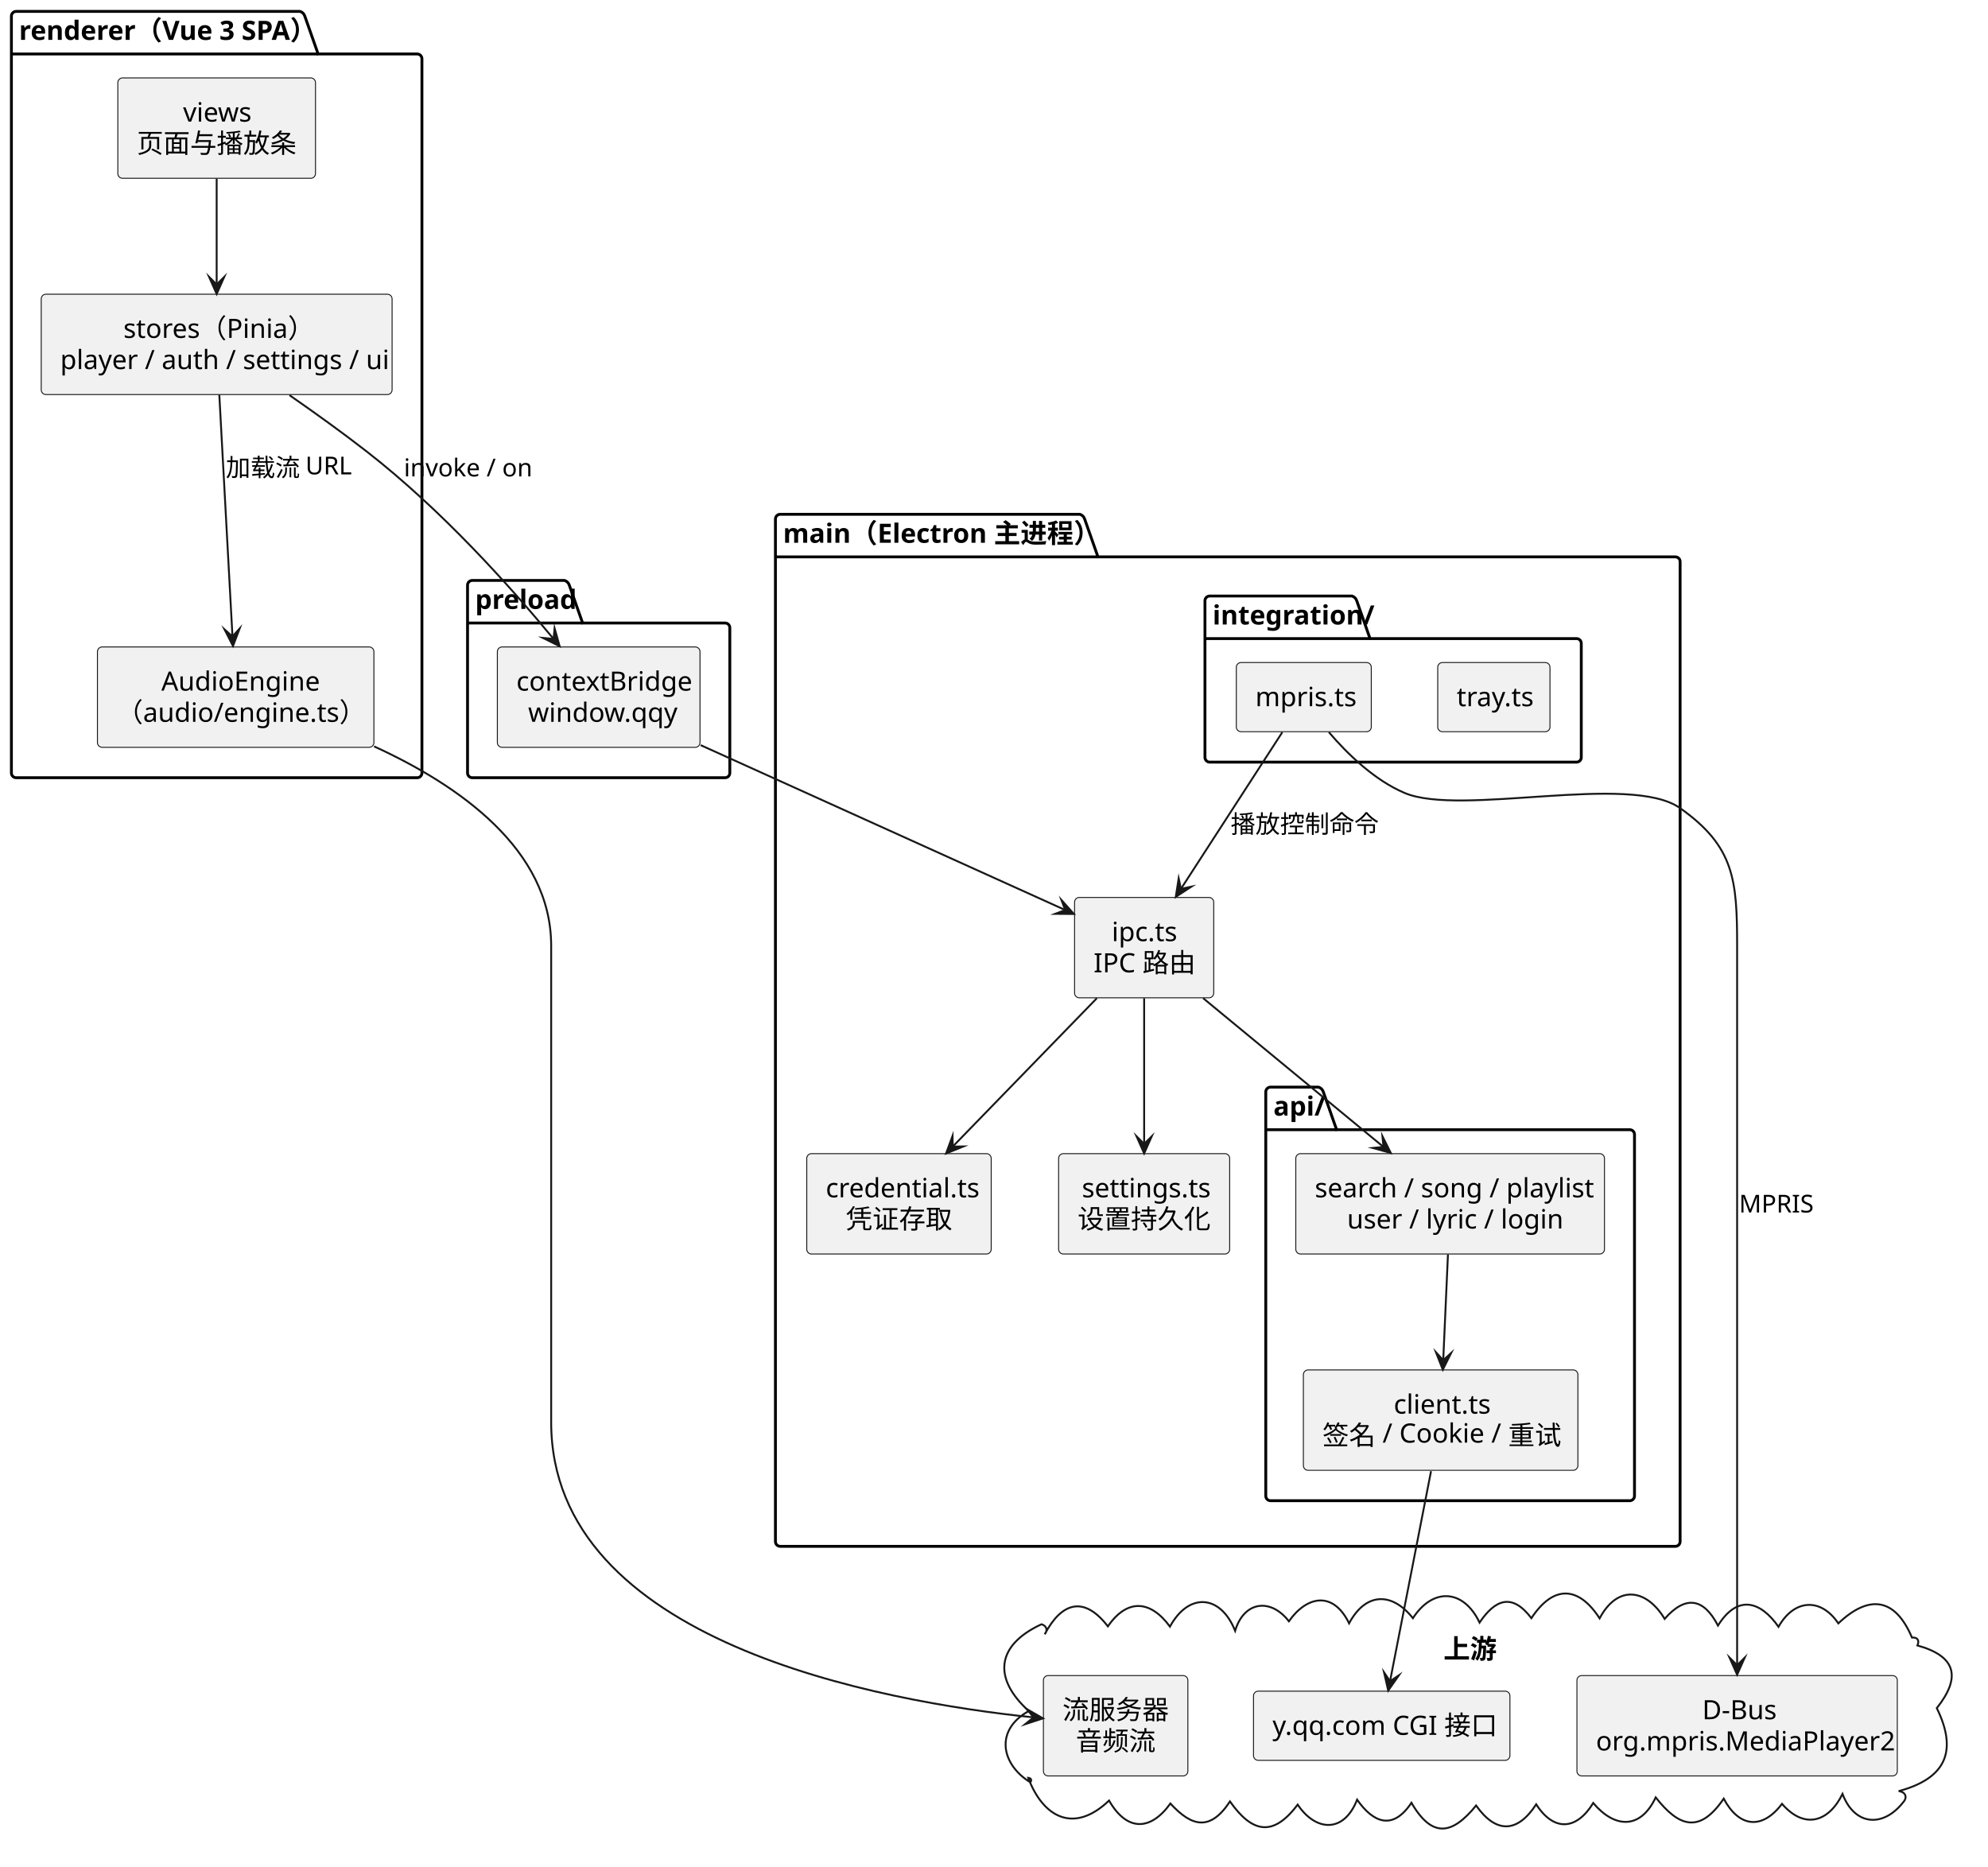
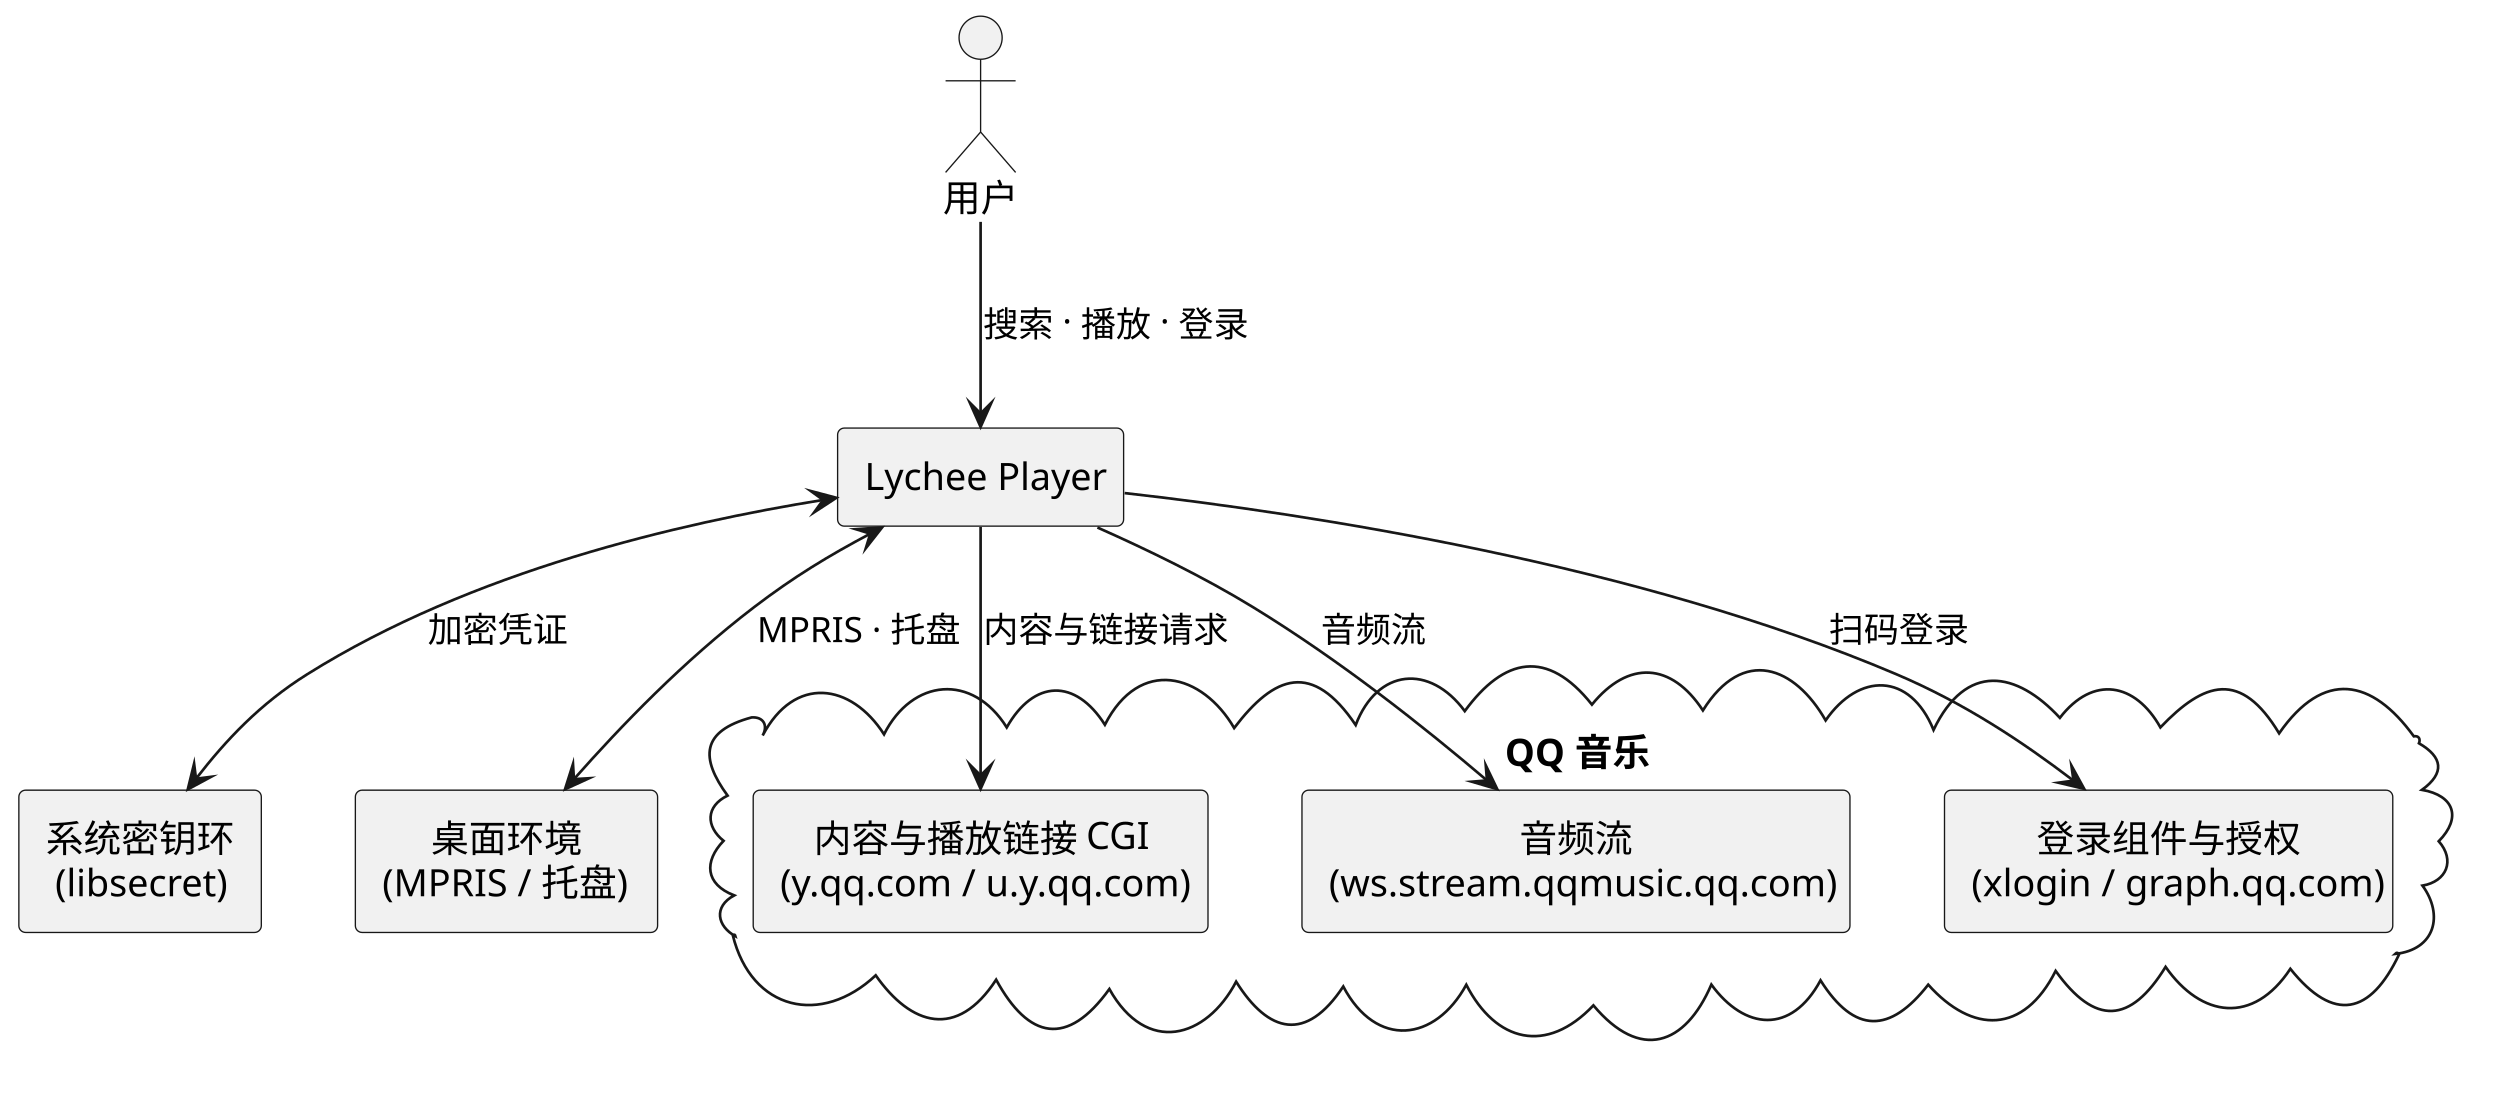
- <svg xmlns="http://www.w3.org/2000/svg" version="1.1" data-diagram-type="DESCRIPTION" style="width:1046px;height:982px;background:#FFFFFF;" width="1046px" height="982px" viewBox="0 0 1046 982" zoomAndPan="magnify" preserveAspectRatio="none" contentStyleType="text/css">
+ <svg xmlns="http://www.w3.org/2000/svg" version="1.1" data-diagram-type="DESCRIPTION" style="width:928px;height:408px;background:#FFFFFF;" width="928px" height="408px" viewBox="0 0 928 408" zoomAndPan="magnify" preserveAspectRatio="none" contentStyleType="text/css">
  <defs />
  <g font-family="sans-serif" lengthAdjust="spacing">
-     <g class="cluster" data-qualified-name="renderer.Vue 3 SPA." id="ent0001" data-source-line="5">
-       <path d="M8.5,6 L157.881,6 A3.75,3.75 0 0 1 160.381,8.5 L167.381,28.406 L219.5,28.406 A2.5,2.5 0 0 1 222,30.906 L222,406.73 A2.5,2.5 0 0 1 219.5,409.23 L8.5,409.23 A2.5,2.5 0 0 1 6,406.73 L6,8.5 A2.5,2.5 0 0 1 8.5,6" style="stroke:#000;stroke-width:1.5;" fill="none" />
-       <line x1="6" y1="28.406" x2="167.381" y2="28.406" style="stroke:#000;stroke-width:1.5;" />
-       <text x="10" y="20.988" fill="#000" font-size="14" textLength="148.381" font-weight="700">renderer（Vue 3 SPA）</text>
+     <g class="cluster" data-qualified-name="QQ .." id="ent0003" data-source-line="8">
+       <path d="M283.092,273.023 C294.929,250.557 315.905,253.509 328.15,272.58 C338.613,251.874 360.92,249.645 373.699,270.012 C383.768,252.234 399.104,251.689 410.131,269.018 C423.101,243.671 446.311,249.988 458.12,270.24 C473.131,250.464 487.137,245.347 503.228,269.123 C511.314,248.032 530.701,246.341 543.722,263.961 C558.287,244.083 574.273,240.627 590.926,261.546 C604.453,244.928 620.395,245.836 632.118,263.701 C647.143,239.742 666.221,247.44 677.675,267.405 C689.967,249.621 708.907,249.418 717.732,270.94 C729.822,245.731 748.461,249.02 764.624,266.463 C777.005,250.402 792.658,253.489 801.941,270.011 C818.224,252.975 831.759,248.604 846.009,272.215 C862.552,248.45 880.446,251.855 896,273.31 C897.897,272.998 898.542,274.354 897.921,275.905 C906.759,281.048 907.646,286.9 899.059,293.189 C911.01,295.291 913.887,303.483 905.263,312.274 C911.492,319.402 908.2,327.182 899.234,328.75 C907.138,339.579 904.045,352.548 889,354.12 C889.596,353.534 890.119,353.516 890.513,354.338 C879.904,376.604 866.362,379.841 850.178,359.632 C836.36,380.542 817.062,377.766 803.865,358.91 C790.778,380.137 777.669,380.783 763.057,360.407 C751.174,383.956 732.156,383.838 715.757,365.508 C701.598,383.655 688.418,383.943 675.78,363.915 C664.885,384.114 647.587,382.384 635.256,365.484 C625.494,388.124 608.886,393.962 591.474,373.201 C574.065,391.556 555.257,386.894 544.288,365.548 C532.669,386.77 510.868,389.342 498.617,366.197 C484.783,387.051 470.876,383.592 458.856,364.396 C447.732,385.584 425.585,391.744 411.796,367.133 C396.144,388.889 381.802,385.773 369.768,363.666 C355.222,386.018 338.128,380.71 325.069,362.045 C304.888,381.004 278.944,375.228 272,347.12 C272.568,346.704 272.864,346.969 273.013,347.547 C266.208,343.813 264.72,336.582 272.517,332.371 C261.75,328.211 261.216,319.799 268.579,312.115 C261.988,306.779 261.863,299.343 270.075,295.326 C259.878,281.331 260.205,271.388 279,266.31 C283.487,266.015 285.145,269.33 283.092,273.023" style="stroke:#181818;stroke-width:1;" fill="none" />
+       <text x="558.608" y="284.298" fill="#000" font-size="14" textLength="50.784" font-weight="700">QQ 音乐</text>
    </g>
-     <g class="cluster" data-qualified-name="preload" id="ent0005" data-source-line="11">
-       <path d="M248.5,305.42 L297.044,305.42 A3.75,3.75 0 0 1 299.544,307.92 L306.544,327.826 L381.5,327.826 A2.5,2.5 0 0 1 384,330.326 L384,406.73 A2.5,2.5 0 0 1 381.5,409.23 L248.5,409.23 A2.5,2.5 0 0 1 246,406.73 L246,307.92 A2.5,2.5 0 0 1 248.5,305.42" style="stroke:#000;stroke-width:1.5;" fill="none" />
-       <line x1="246" y1="327.826" x2="306.544" y2="327.826" style="stroke:#000;stroke-width:1.5;" />
-       <text x="250" y="320.408" fill="#000" font-size="14" textLength="47.544" font-weight="700">preload</text>
+     <g class="entity" data-qualified-name="QQ ...API" id="ent0004" data-source-line="9">
+       <rect x="279.59" y="293.31" width="168.818" height="52.813" fill="#F1F1F1" style="stroke:#181818;stroke-width:0.5;" rx="2.5" ry="2.5" />
+       <text x="302.035" y="316.298" fill="#000" font-size="14" textLength="123.928">内容与播放链接 CGI</text>
+       <text x="289.59" y="332.705" fill="#000" font-size="14" textLength="148.818">(y.qq.com / u.y.qq.com)</text>
    </g>
-     <g class="cluster" data-qualified-name="main.Electron ...." id="ent0007" data-source-line="15">
-       <path d="M410.5,270.62 L568.2,270.62 A3.75,3.75 0 0 1 570.7,273.12 L577.7,293.026 L881.5,293.026 A2.5,2.5 0 0 1 884,295.526 L884,811.17 A2.5,2.5 0 0 1 881.5,813.67 L410.5,813.67 A2.5,2.5 0 0 1 408,811.17 L408,273.12 A2.5,2.5 0 0 1 410.5,270.62" style="stroke:#000;stroke-width:1.5;" fill="none" />
-       <line x1="408" y1="293.026" x2="577.7" y2="293.026" style="stroke:#000;stroke-width:1.5;" />
-       <text x="412" y="285.608" fill="#000" font-size="14" textLength="156.7" font-weight="700">main（Electron 主进程）</text>
+     <g class="entity" data-qualified-name="QQ ...STREAM" id="ent0005" data-source-line="10">
+       <rect x="483.29" y="293.31" width="203.415" height="52.813" fill="#F1F1F1" style="stroke:#181818;stroke-width:0.5;" rx="2.5" ry="2.5" />
+       <text x="563.998" y="316.298" fill="#000" font-size="14" textLength="42">音频流</text>
+       <text x="493.29" y="332.705" fill="#000" font-size="14" textLength="183.415">(ws.stream.qqmusic.qq.com)</text>
    </g>
-     <g class="cluster" data-qualified-name="main.Electron .....api." id="ent0009" data-source-line="18">
-       <path d="M668.5,572.04 L693.768,572.04 A3.75,3.75 0 0 1 696.268,574.54 L703.268,594.446 L857.5,594.446 A2.5,2.5 0 0 1 860,596.946 L860,787.17 A2.5,2.5 0 0 1 857.5,789.67 L668.5,789.67 A2.5,2.5 0 0 1 666,787.17 L666,574.54 A2.5,2.5 0 0 1 668.5,572.04" style="stroke:#000;stroke-width:1.5;" fill="none" />
-       <line x1="666" y1="594.446" x2="703.268" y2="594.446" style="stroke:#000;stroke-width:1.5;" />
-       <text x="670" y="587.028" fill="#000" font-size="14" textLength="24.268" font-weight="700">api/</text>
+     <g class="entity" data-qualified-name="QQ ...LOGIN" id="ent0006" data-source-line="11">
+       <rect x="721.8" y="293.31" width="166.398" height="52.813" fill="#F1F1F1" style="stroke:#181818;stroke-width:0.5;" rx="2.5" ry="2.5" />
+       <text x="755.999" y="316.298" fill="#000" font-size="14" textLength="98">登录组件与授权</text>
+       <text x="731.8" y="332.705" fill="#000" font-size="14" textLength="146.398">(xlogin / graph.qq.com)</text>
    </g>
-     <g class="cluster" data-qualified-name="main.Electron .....integration." id="ent0014" data-source-line="26">
-       <path d="M636.5,313.62 L711.355,313.62 A3.75,3.75 0 0 1 713.855,316.12 L720.855,336.026 L829.5,336.026 A2.5,2.5 0 0 1 832,338.526 L832,398.53 A2.5,2.5 0 0 1 829.5,401.03 L636.5,401.03 A2.5,2.5 0 0 1 634,398.53 L634,316.12 A2.5,2.5 0 0 1 636.5,313.62" style="stroke:#000;stroke-width:1.5;" fill="none" />
-       <line x1="634" y1="336.026" x2="720.855" y2="336.026" style="stroke:#000;stroke-width:1.5;" />
-       <text x="638" y="328.608" fill="#000" font-size="14" textLength="73.855" font-weight="700">integration/</text>
+     <g class="entity" data-qualified-name="U" id="ent0001" data-source-line="5">
+       <ellipse cx="364" cy="14" rx="8" ry="8" fill="#F1F1F1" style="stroke:#181818;stroke-width:0.5;" />
+       <path d="M364,22 L364,49 M351,30 L377,30 M364,49 L351,64 M364,49 L377,64" style="stroke:#181818;stroke-width:0.5;" fill="none" />
+       <text x="350" y="78.488" fill="#000" font-size="14" textLength="28">用户</text>
    </g>
-     <g class="cluster" data-qualified-name=".." id="ent0017" data-source-line="32">
-       <path d="M549.678,859.941 C558.381,843.487 570.069,839.155 582.916,855.777 C593.204,840.902 605.409,842.068 615.58,855.91 C625.56,837.643 642.309,839.095 649.869,858.133 C654.525,842.521 668.524,840.66 678.16,853.112 C687.593,839.695 701.443,836.964 709.841,854.182 C718.535,837.92 732.279,837.474 743.411,851.478 C754.002,835.118 770.117,836.227 778.48,853.782 C786.644,841.751 795.42,837.896 805.757,851.467 C817.12,834.18 830.374,834.136 841.64,851.566 C851.315,833.489 866.451,836.197 875.859,851.836 C886.827,839.327 896.346,840.802 903.924,855.352 C914.185,838.979 926.14,842.314 935.785,856.004 C943.723,841.808 957.704,840.179 967.254,854.206 C983.25,839.04 997.008,840.476 1006,861.67 C1009.028,861.465 1009.977,863.187 1008.881,865.835 C1029.552,871.586 1031.778,882.752 1019.059,898.81 C1030.322,921.8 1023.48,935.908 999,942.48 C1002.467,942.853 1003.867,945.621 1001.347,948.377 C990.803,961.783 975.813,960.743 969.453,943.957 C962.228,958.693 949.494,962.853 937.613,949.175 C927.012,963.096 914.965,961.469 906.943,946.442 C894.17,965.172 883.306,961.215 871.162,945.783 C862.924,963.167 849.254,961.757 838.291,948.729 C829.563,962.965 817.688,964.035 808.284,949.433 C798.353,964.609 787.186,964.905 776.665,950.054 C764.198,965.357 753.647,967.548 742.635,948.609 C732.703,963.527 722.46,958.958 714.056,946.985 C707.142,964.669 692.338,963.845 682.78,949.573 C669.682,967.02 658.685,964.241 647.158,947.915 C636.802,963.612 627.151,961.365 615.82,949.002 C605.107,963.807 592.759,963.506 583.542,947.438 C564.925,965.209 548.801,956.187 541,935.48 C542.525,935.676 542.977,936.52 542.14,937.851 C526.838,928.516 523.118,910.419 541.3,900.334 C522.224,883.051 524.2,865.663 548,854.67 C550.627,855.474 551.464,857.732 549.678,859.941" style="stroke:#181818;stroke-width:1;" fill="none" />
-       <text x="759.5" y="872.658" fill="#000" font-size="14" textLength="28" font-weight="700">上游</text>
+     <g class="entity" data-qualified-name="APP" id="ent0002" data-source-line="6">
+       <rect x="310.92" y="158.9" width="106.167" height="36.406" fill="#F1F1F1" style="stroke:#181818;stroke-width:0.5;" rx="2.5" ry="2.5" />
+       <text x="320.92" y="181.888" fill="#000" font-size="14" textLength="86.167">Lychee Player</text>
    </g>
-     <g class="entity" data-qualified-name="renderer.Vue 3 SPA..V" id="ent0002" data-source-line="6">
-       <rect x="62" y="41" width="104" height="52.813" fill="#F1F1F1" style="stroke:#181818;stroke-width:0.5;" rx="2.5" ry="2.5" />
-       <text x="96.322" y="63.988" fill="#000" font-size="14" textLength="35.355">views</text>
-       <text x="72" y="80.395" fill="#000" font-size="14" textLength="84">页面与播放条</text>
+     <g class="entity" data-qualified-name="KEYRING" id="ent0007" data-source-line="14">
+       <rect x="7" y="293.31" width="90" height="52.813" fill="#F1F1F1" style="stroke:#181818;stroke-width:0.5;" rx="2.5" ry="2.5" />
+       <text x="17" y="316.298" fill="#000" font-size="14" textLength="70">系统密钥环</text>
+       <text x="20.469" y="332.705" fill="#000" font-size="14" textLength="63.062">(libsecret)</text>
    </g>
-     <g class="entity" data-qualified-name="renderer.Vue 3 SPA..ST" id="ent0003" data-source-line="7">
-       <rect x="21.69" y="154.81" width="184.616" height="52.813" fill="#F1F1F1" style="stroke:#181818;stroke-width:0.5;" rx="2.5" ry="2.5" />
-       <text x="64.913" y="177.798" fill="#000" font-size="14" textLength="98.171">stores（Pinia）</text>
-       <text x="31.69" y="194.205" fill="#000" font-size="14" textLength="164.616">player / auth / settings / ui</text>
+     <g class="entity" data-qualified-name="DESKTOP" id="ent0008" data-source-line="15">
+       <rect x="131.91" y="293.31" width="112.189" height="52.813" fill="#F1F1F1" style="stroke:#181818;stroke-width:0.5;" rx="2.5" ry="2.5" />
+       <text x="160.005" y="316.298" fill="#000" font-size="14" textLength="56">桌面环境</text>
+       <text x="141.91" y="332.705" fill="#000" font-size="14" textLength="92.189">(MPRIS / 托盘)</text>
    </g>
-     <g class="entity" data-qualified-name="renderer.Vue 3 SPA..AU" id="ent0004" data-source-line="8">
-       <rect x="51.27" y="340.42" width="145.467" height="52.813" fill="#F1F1F1" style="stroke:#181818;stroke-width:0.5;" rx="2.5" ry="2.5" />
-       <text x="84.881" y="363.408" fill="#000" font-size="14" textLength="78.244">AudioEngine</text>
-       <text x="61.27" y="379.815" fill="#000" font-size="14" textLength="125.467">（audio/engine.ts）</text>
+     <g class="link" data-entity-1="ent0001" data-entity-2="ent0002" id="lnk9" data-source-line="17" data-link-type="dependency">
+       <path d="M364,82.35 C364,107.38 364,134.09 364,153.48" style="stroke:#181818;stroke-width:1;" fill="none" id="U-to-APP" />
+       <polygon points="364,158.48,368,149.48,364,153.48,360,149.48,364,158.48" fill="#181818" style="stroke:#181818;stroke-width:1;stroke-linejoin:miter;stroke-miterlimit:10;" />
+       <text x="365" y="124.961" fill="#000" font-size="13" textLength="97.691">搜索 · 播放 · 登录</text>
    </g>
-     <g class="entity" data-qualified-name="preload.PB" id="ent0006" data-source-line="12">
-       <rect x="261.69" y="340.42" width="106.625" height="52.813" fill="#F1F1F1" style="stroke:#181818;stroke-width:0.5;" rx="2.5" ry="2.5" />
-       <text x="271.69" y="363.408" fill="#000" font-size="14" textLength="86.625">contextBridge</text>
-       <text x="277.859" y="379.815" fill="#000" font-size="14" textLength="74.286">window.qqy</text>
+     <g class="link" data-entity-1="ent0002" data-entity-2="ent0004" id="lnk10" data-source-line="18" data-link-type="dependency">
+       <path d="M364,195.63 C364,220.07 364,259.57 364,287.83" style="stroke:#181818;stroke-width:1;" fill="none" id="APP-to-API" />
+       <polygon points="364,292.83,368,283.83,364,287.83,360,283.83,364,292.83" fill="#181818" style="stroke:#181818;stroke-width:1;stroke-linejoin:miter;stroke-miterlimit:10;" />
+       <text x="365" y="238.371" fill="#000" font-size="13" textLength="91">内容与链接请求</text>
    </g>
-     <g class="entity" data-qualified-name="main.Electron .....IPC" id="ent0008" data-source-line="16">
-       <rect x="565.39" y="472.23" width="73.224" height="52.813" fill="#F1F1F1" style="stroke:#181818;stroke-width:0.5;" rx="2.5" ry="2.5" />
-       <text x="584.957" y="495.218" fill="#000" font-size="14" textLength="34.091">ipc.ts</text>
-       <text x="575.39" y="511.625" fill="#000" font-size="14" textLength="53.224">IPC 路由</text>
+     <g class="link" data-entity-1="ent0002" data-entity-2="ent0006" id="lnk11" data-source-line="19" data-link-type="dependency">
+       <path d="M417.45,183.03 C486.09,190.78 607.8,209.38 704,250.31 C729.14,261 750.613,275.26 769.673,289.78" style="stroke:#181818;stroke-width:1;" fill="none" id="APP-to-LOGIN" />
+       <polygon points="773.65,292.81,768.915,284.174,769.673,289.78,764.067,290.538,773.65,292.81" fill="#181818" style="stroke:#181818;stroke-width:1;stroke-linejoin:miter;stroke-miterlimit:10;" />
+       <text x="678.87" y="238.371" fill="#000" font-size="13" textLength="52">扫码登录</text>
    </g>
-     <g class="entity" data-qualified-name="main.Electron .....CR" id="ent0012" data-source-line="23">
-       <rect x="424.48" y="607.04" width="97.048" height="52.813" fill="#F1F1F1" style="stroke:#181818;stroke-width:0.5;" rx="2.5" ry="2.5" />
-       <text x="434.48" y="630.028" fill="#000" font-size="14" textLength="77.048">credential.ts</text>
-       <text x="445.004" y="646.435" fill="#000" font-size="14" textLength="56">凭证存取</text>
+     <g class="link" data-entity-1="ent0002" data-entity-2="ent0005" id="lnk12" data-source-line="20" data-link-type="dependency">
+       <path d="M407.36,195.81 C425.64,203.91 446.84,214.19 465,225.31 C497.87,245.43 528.469,269.743 551.969,289.703" style="stroke:#181818;stroke-width:1;" fill="none" id="APP-to-STREAM" />
+       <polygon points="555.78,292.94,551.51,284.065,551.969,289.703,546.331,290.162,555.78,292.94" fill="#181818" style="stroke:#181818;stroke-width:1;stroke-linejoin:miter;stroke-miterlimit:10;" />
+       <text x="490.3" y="238.371" fill="#000" font-size="13" textLength="39">音频流</text>
    </g>
-     <g class="entity" data-qualified-name="main.Electron .....SE" id="ent0013" data-source-line="24">
-       <rect x="557" y="607.04" width="90" height="52.813" fill="#F1F1F1" style="stroke:#181818;stroke-width:0.5;" rx="2.5" ry="2.5" />
-       <text x="569.235" y="630.028" fill="#000" font-size="14" textLength="65.529">settings.ts</text>
-       <text x="567" y="646.435" fill="#000" font-size="14" textLength="70">设置持久化</text>
+     <g class="link" data-entity-1="ent0002" data-entity-2="ent0007" id="lnk13" data-source-line="21" data-link-type="dependency">
+       <path d="M305.544,185.576 C252.384,194.146 175.14,211.96 114,250.31 C96.48,261.3 83.941,274.626 72.761,289.066" style="stroke:#181818;stroke-width:1;" fill="none" id="APP-KEYRING" />
+       <polygon points="310.48,184.78,300.958,182.263,305.544,185.576,302.231,190.161,310.48,184.78" fill="#181818" style="stroke:#181818;stroke-width:1;stroke-linejoin:miter;stroke-miterlimit:10;" />
+       <polygon points="69.7,293.02,78.373,288.352,72.761,289.066,72.047,283.455,69.7,293.02" fill="#181818" style="stroke:#181818;stroke-width:1;stroke-linejoin:miter;stroke-miterlimit:10;" />
+       <text x="158.76" y="238.371" fill="#000" font-size="13" textLength="52">加密凭证</text>
    </g>
-     <g class="entity" data-qualified-name="main.Electron .....api..CL" id="ent0010" data-source-line="19">
-       <rect x="685.78" y="720.85" width="144.448" height="52.813" fill="#F1F1F1" style="stroke:#181818;stroke-width:0.5;" rx="2.5" ry="2.5" />
-       <text x="733.319" y="743.838" fill="#000" font-size="14" textLength="49.369">client.ts</text>
-       <text x="695.78" y="760.245" fill="#000" font-size="14" textLength="124.448">签名 / Cookie / 重试</text>
-     </g>
-     <g class="entity" data-qualified-name="main.Electron .....api..EP" id="ent0011" data-source-line="20">
-       <rect x="681.79" y="607.04" width="162.413" height="52.813" fill="#F1F1F1" style="stroke:#181818;stroke-width:0.5;" rx="2.5" ry="2.5" />
-       <text x="691.79" y="630.028" fill="#000" font-size="14" textLength="142.413">search / song / playlist</text>
-       <text x="708.774" y="646.435" fill="#000" font-size="14" textLength="108.445">user / lyric / login</text>
-     </g>
-     <g class="entity" data-qualified-name="main.Electron .....integration..MP" id="ent0015" data-source-line="27">
-       <rect x="650.5" y="348.62" width="71.01" height="36.406" fill="#F1F1F1" style="stroke:#181818;stroke-width:0.5;" rx="2.5" ry="2.5" />
-       <text x="660.5" y="371.608" fill="#000" font-size="14" textLength="51.01">mpris.ts</text>
-     </g>
-     <g class="entity" data-qualified-name="main.Electron .....integration..TR" id="ent0016" data-source-line="28">
-       <rect x="756.47" y="348.62" width="59.061" height="36.406" fill="#F1F1F1" style="stroke:#181818;stroke-width:0.5;" rx="2.5" ry="2.5" />
-       <text x="766.47" y="371.608" fill="#000" font-size="14" textLength="39.061">tray.ts</text>
-     </g>
-     <g class="entity" data-qualified-name="...UP1" id="ent0018" data-source-line="33">
-       <rect x="659.54" y="889.87" width="134.912" height="36.406" fill="#F1F1F1" style="stroke:#181818;stroke-width:0.5;" rx="2.5" ry="2.5" />
-       <text x="669.54" y="912.858" fill="#000" font-size="14" textLength="114.912">y.qq.com CGI 接口</text>
-     </g>
-     <g class="entity" data-qualified-name="...UP2" id="ent0019" data-source-line="34">
-       <rect x="549" y="881.67" width="76" height="52.813" fill="#F1F1F1" style="stroke:#181818;stroke-width:0.5;" rx="2.5" ry="2.5" />
-       <text x="559" y="904.658" fill="#000" font-size="14" textLength="56">流服务器</text>
-       <text x="566" y="921.065" fill="#000" font-size="14" textLength="42">音频流</text>
-     </g>
-     <g class="entity" data-qualified-name="...BUS" id="ent0020" data-source-line="35">
-       <rect x="829.72" y="881.67" width="168.559" height="52.813" fill="#F1F1F1" style="stroke:#181818;stroke-width:0.5;" rx="2.5" ry="2.5" />
-       <text x="895.638" y="904.658" fill="#000" font-size="14" textLength="36.723">D-Bus</text>
-       <text x="839.72" y="921.065" fill="#000" font-size="14" textLength="148.559">org.mpris.MediaPlayer2</text>
-     </g>
-     <g class="link" data-entity-1="ent0002" data-entity-2="ent0003" id="lnk21" data-source-line="38" data-link-type="dependency">
-       <path d="M114,94.05 C114,112.24 114,131.53 114,149.68" style="stroke:#181818;stroke-width:1;" fill="none" id="V-to-ST" />
-       <polygon points="114,154.68,118,145.68,114,149.68,110,145.68,114,154.68" fill="#181818" style="stroke:#181818;stroke-width:1;stroke-linejoin:miter;stroke-miterlimit:10;" />
-     </g>
-     <g class="link" data-entity-1="ent0003" data-entity-2="ent0004" id="lnk22" data-source-line="39" data-link-type="dependency">
-       <path d="M115.39,207.74 C117.29,242.63 120.408,299.847 122.318,334.927" style="stroke:#181818;stroke-width:1;" fill="none" id="ST-to-AU" />
-       <polygon points="122.59,339.92,126.095,330.716,122.318,334.927,118.107,331.151,122.59,339.92" fill="#181818" style="stroke:#181818;stroke-width:1;stroke-linejoin:miter;stroke-miterlimit:10;" />
-       <text x="118.81" y="250.681" fill="#000" font-size="13" textLength="65.667">加载流 URL</text>
-     </g>
-     <g class="link" data-entity-1="ent0003" data-entity-2="ent0006" id="lnk23" data-source-line="40" data-link-type="dependency">
-       <path d="M152.33,207.95 C165.43,217.05 180.05,227.53 193,237.62 C232.76,268.58 268.463,308.628 291.273,336.198" style="stroke:#181818;stroke-width:1;" fill="none" id="ST-to-PB" />
-       <polygon points="294.46,340.05,291.805,330.566,291.273,336.198,285.641,335.665,294.46,340.05" fill="#181818" style="stroke:#181818;stroke-width:1;stroke-linejoin:miter;stroke-miterlimit:10;" />
-       <text x="212.5" y="250.681" fill="#000" font-size="13" textLength="63.94">invoke / on</text>
-     </g>
-     <g class="link" data-entity-1="ent0006" data-entity-2="ent0008" id="lnk24" data-source-line="41" data-link-type="dependency">
-       <path d="M368.65,392.09 C425.92,417.99 510.584,456.289 560.474,478.859" style="stroke:#181818;stroke-width:1;" fill="none" id="PB-to-IPC" />
-       <polygon points="565.03,480.92,558.479,473.566,560.474,478.859,555.181,480.855,565.03,480.92" fill="#181818" style="stroke:#181818;stroke-width:1;stroke-linejoin:miter;stroke-miterlimit:10;" />
-     </g>
-     <g class="link" data-entity-1="ent0008" data-entity-2="ent0011" id="lnk25" data-source-line="42" data-link-type="dependency">
-       <path d="M633.04,525.24 C661.46,548.69 699.443,580.019 727.923,603.509" style="stroke:#181818;stroke-width:1;" fill="none" id="IPC-to-EP" />
-       <polygon points="731.78,606.69,727.382,597.878,727.923,603.509,722.292,604.049,731.78,606.69" fill="#181818" style="stroke:#181818;stroke-width:1;stroke-linejoin:miter;stroke-miterlimit:10;" />
-     </g>
-     <g class="link" data-entity-1="ent0008" data-entity-2="ent0012" id="lnk26" data-source-line="43" data-link-type="dependency">
-       <path d="M577.13,525.24 C554.28,548.76 524.093,579.843 501.283,603.333" style="stroke:#181818;stroke-width:1;" fill="none" id="IPC-to-CR" />
-       <polygon points="497.8,606.92,506.939,603.25,501.283,603.333,501.2,597.677,497.8,606.92" fill="#181818" style="stroke:#181818;stroke-width:1;stroke-linejoin:miter;stroke-miterlimit:10;" />
-     </g>
-     <g class="link" data-entity-1="ent0008" data-entity-2="ent0013" id="lnk27" data-source-line="44" data-link-type="dependency">
-       <path d="M602,525.24 C602,548.76 602,578.43 602,601.92" style="stroke:#181818;stroke-width:1;" fill="none" id="IPC-to-SE" />
-       <polygon points="602,606.92,606,597.92,602,601.92,598,597.92,602,606.92" fill="#181818" style="stroke:#181818;stroke-width:1;stroke-linejoin:miter;stroke-miterlimit:10;" />
-     </g>
-     <g class="link" data-entity-1="ent0015" data-entity-2="ent0008" id="lnk28" data-source-line="45" data-link-type="dependency">
-       <path d="M674.67,385.33 C660.25,407.62 637.947,442.093 621.357,467.723" style="stroke:#181818;stroke-width:1;" fill="none" id="MP-to-IPC" />
-       <polygon points="618.64,471.92,626.888,466.538,621.357,467.723,620.173,462.191,618.64,471.92" fill="#181818" style="stroke:#181818;stroke-width:1;stroke-linejoin:miter;stroke-miterlimit:10;" />
-       <text x="647.52" y="438.291" fill="#000" font-size="13" textLength="78">播放控制命令</text>
-     </g>
-     <g class="link" data-entity-1="ent0011" data-entity-2="ent0010" id="lnk29" data-source-line="46" data-link-type="dependency">
-       <path d="M761.85,660.1 C761.04,678.28 760.173,697.575 759.363,715.735" style="stroke:#181818;stroke-width:1;" fill="none" id="EP-to-CL" />
-       <polygon points="759.14,720.73,763.537,711.917,759.363,715.735,755.545,711.561,759.14,720.73" fill="#181818" style="stroke:#181818;stroke-width:1;stroke-linejoin:miter;stroke-miterlimit:10;" />
-     </g>
-     <g class="link" data-entity-1="ent0010" data-entity-2="ent0018" id="lnk30" data-source-line="47" data-link-type="dependency">
-       <path d="M752.95,774.13 C746.6,806.65 736.838,856.693 731.378,884.663" style="stroke:#181818;stroke-width:1;" fill="none" id="CL-to-UP1" />
-       <polygon points="730.42,889.57,736.07,881.503,731.378,884.663,728.218,879.97,730.42,889.57" fill="#181818" style="stroke:#181818;stroke-width:1;stroke-linejoin:miter;stroke-miterlimit:10;" />
-     </g>
-     <g class="link" data-entity-1="ent0004" data-entity-2="ent0019" id="lnk31" data-source-line="48" data-link-type="dependency">
-       <path d="M196.81,392.74 C241.41,413.13 290,446.97 290,497.64 C290,497.64 290,497.64 290,748.26 C290,864.33 463.597,895.364 543.807,903.684" style="stroke:#181818;stroke-width:1;" fill="none" id="AU-to-UP2" />
-       <polygon points="548.78,904.2,540.241,899.293,543.807,903.684,539.415,907.25,548.78,904.2" fill="#181818" style="stroke:#181818;stroke-width:1;stroke-linejoin:miter;stroke-miterlimit:10;" />
-     </g>
-     <g class="link" data-entity-1="ent0015" data-entity-2="ent0020" id="lnk32" data-source-line="49" data-link-type="dependency">
-       <path d="M699.22,385.3 C708.88,396.6 723.03,410.43 739,417.23 C768.69,429.88 857.67,406.57 884,425.23 C912.42,445.37 914,462.8 914,497.64 C914,497.64 914,497.64 914,748.26 C914,795.13 914,844.79 914,876.22" style="stroke:#181818;stroke-width:1;" fill="none" id="MP-to-BUS" />
-       <polygon points="914,881.22,918,872.22,914,876.22,910,872.22,914,881.22" fill="#181818" style="stroke:#181818;stroke-width:1;stroke-linejoin:miter;stroke-miterlimit:10;" />
-       <text x="915" y="638.011" fill="#000" font-size="13" textLength="38.816">MPRIS</text>
+     <g class="link" data-entity-1="ent0002" data-entity-2="ent0008" id="lnk14" data-source-line="22" data-link-type="dependency">
+       <path d="M323.052,198.092 C307.772,206.192 294.62,214.14 280,225.31 C253.59,245.48 230.694,269.286 213.044,289.226" style="stroke:#181818;stroke-width:1;" fill="none" id="APP-DESKTOP" />
+       <polygon points="327.47,195.75,317.645,196.431,323.052,198.092,321.392,203.499,327.47,195.75" fill="#181818" style="stroke:#181818;stroke-width:1;stroke-linejoin:miter;stroke-miterlimit:10;" />
+       <polygon points="209.73,292.97,218.69,288.882,213.044,289.226,212.7,283.58,209.73,292.97" fill="#181818" style="stroke:#181818;stroke-width:1;stroke-linejoin:miter;stroke-miterlimit:10;" />
+       <text x="281" y="238.371" fill="#000" font-size="13" textLength="74.661">MPRIS · 托盘</text>
    </g>
  </g>
</svg>
